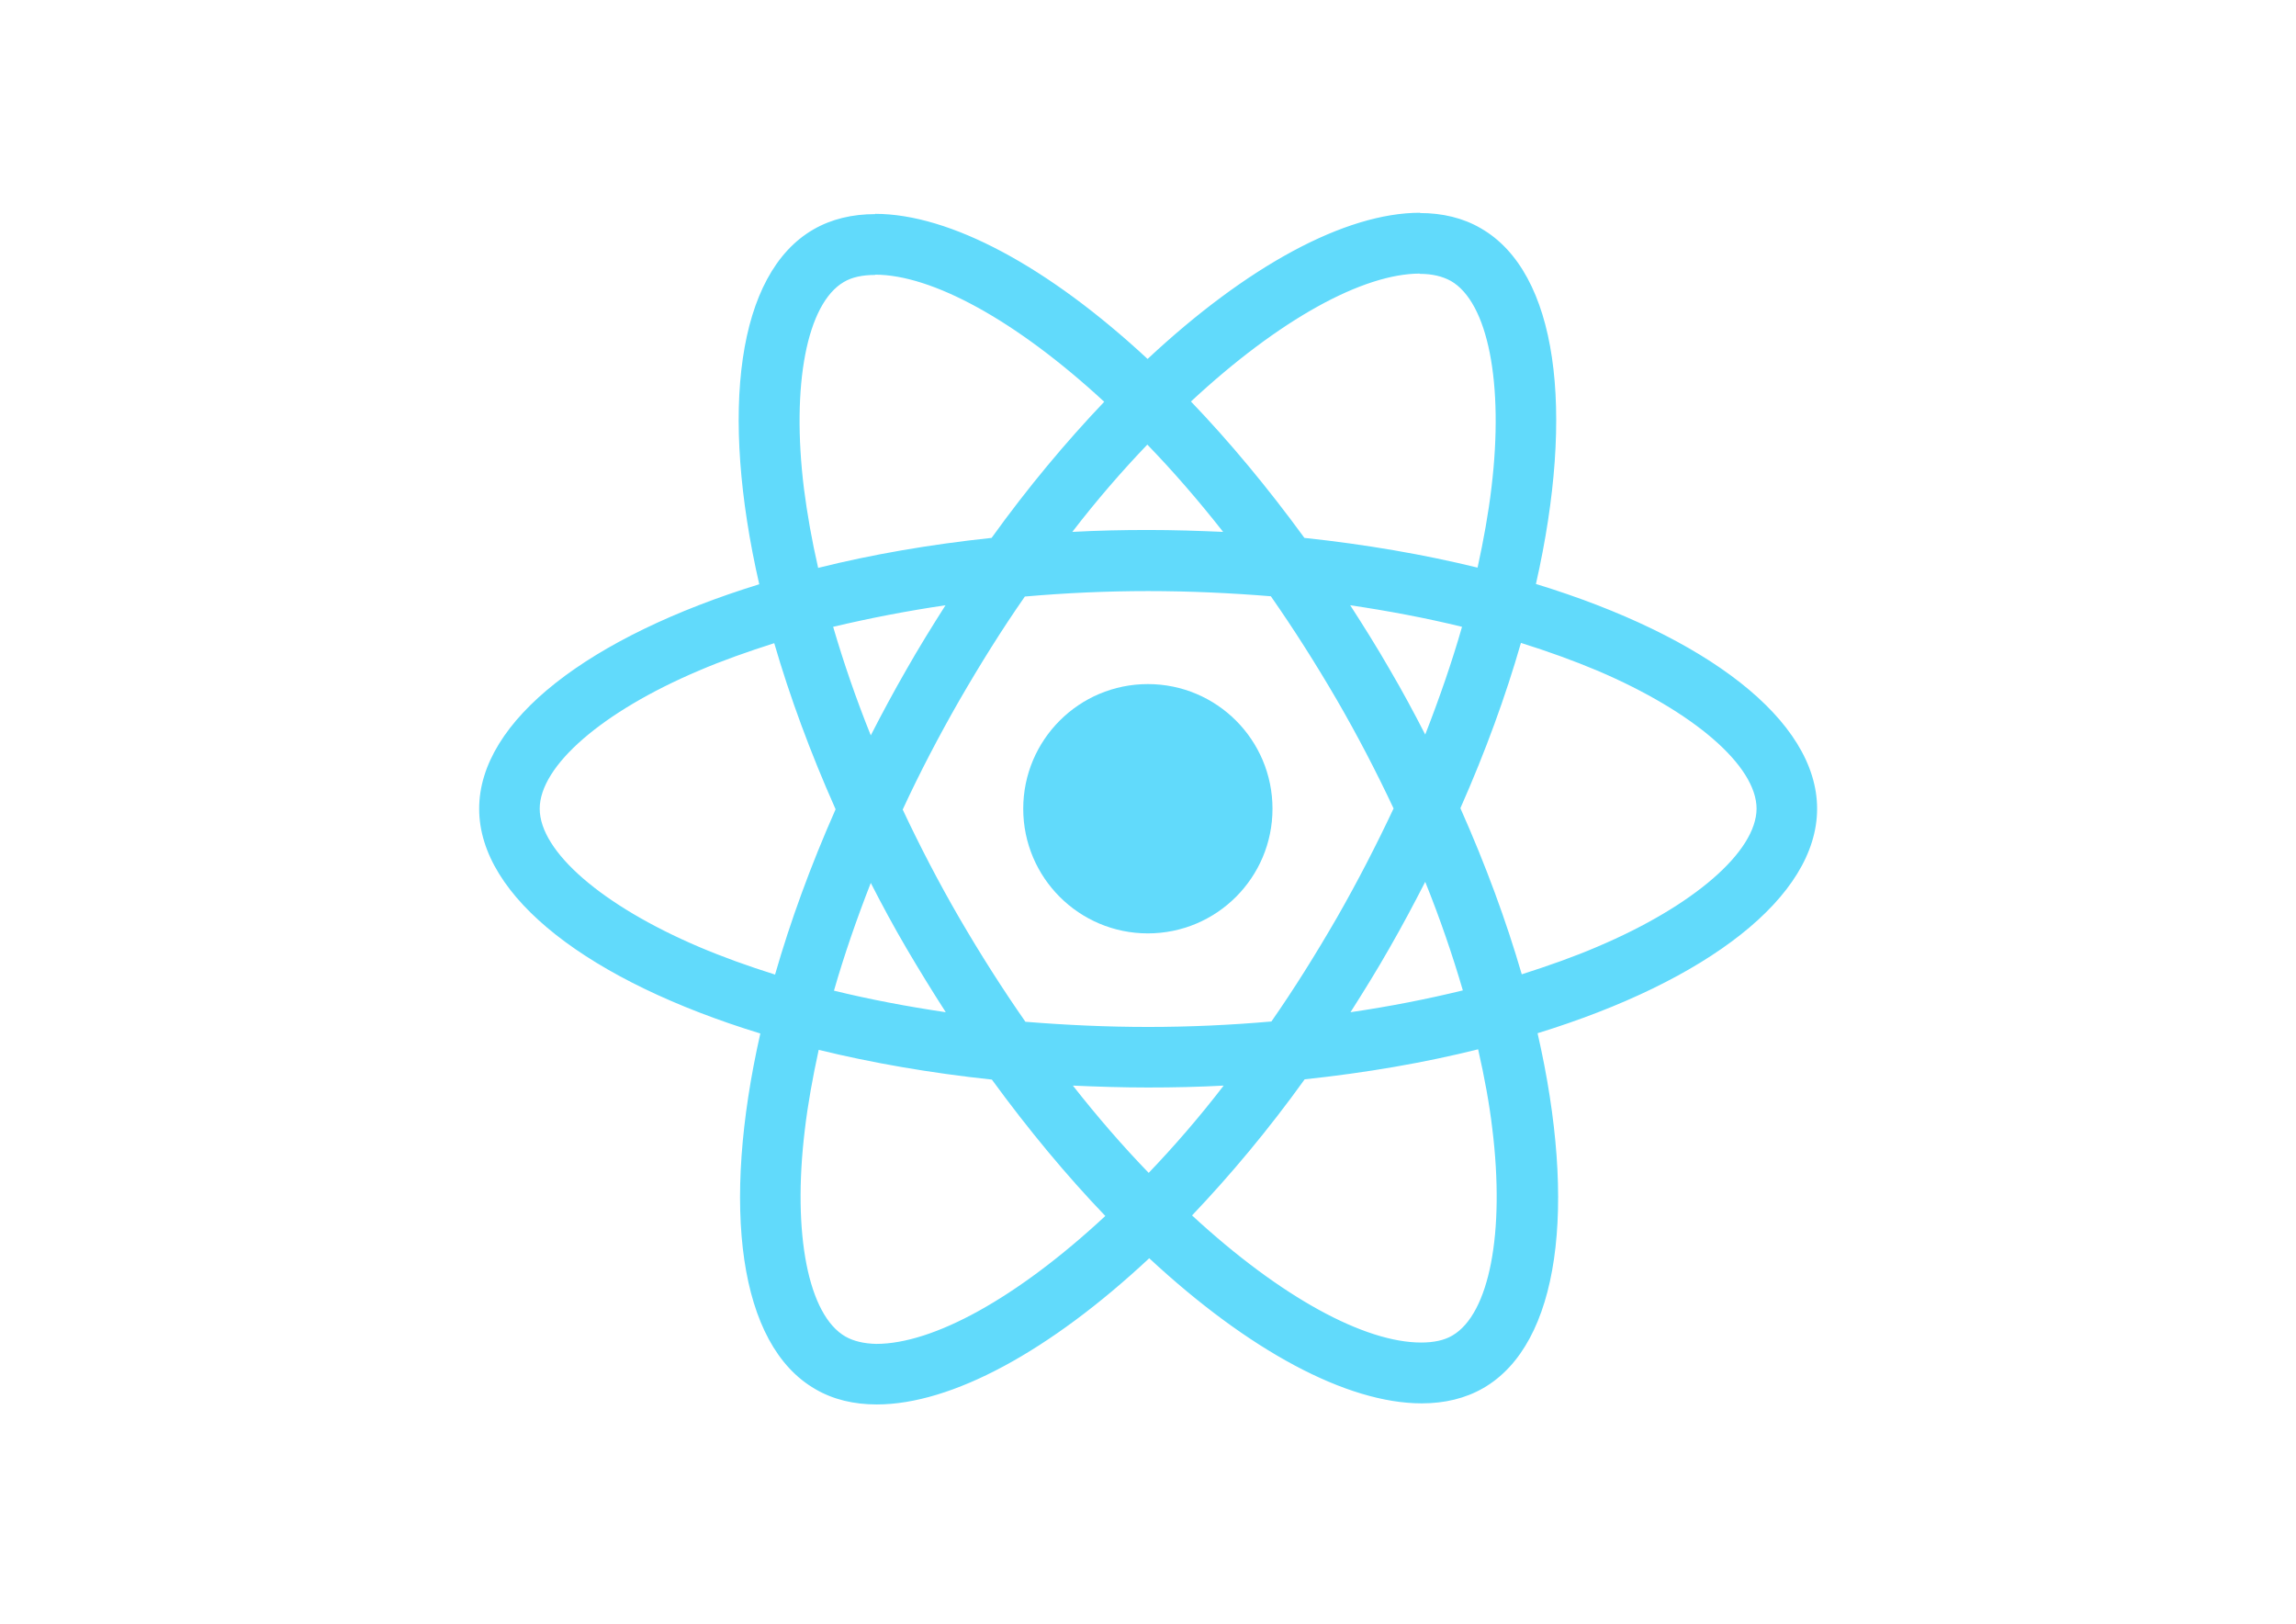
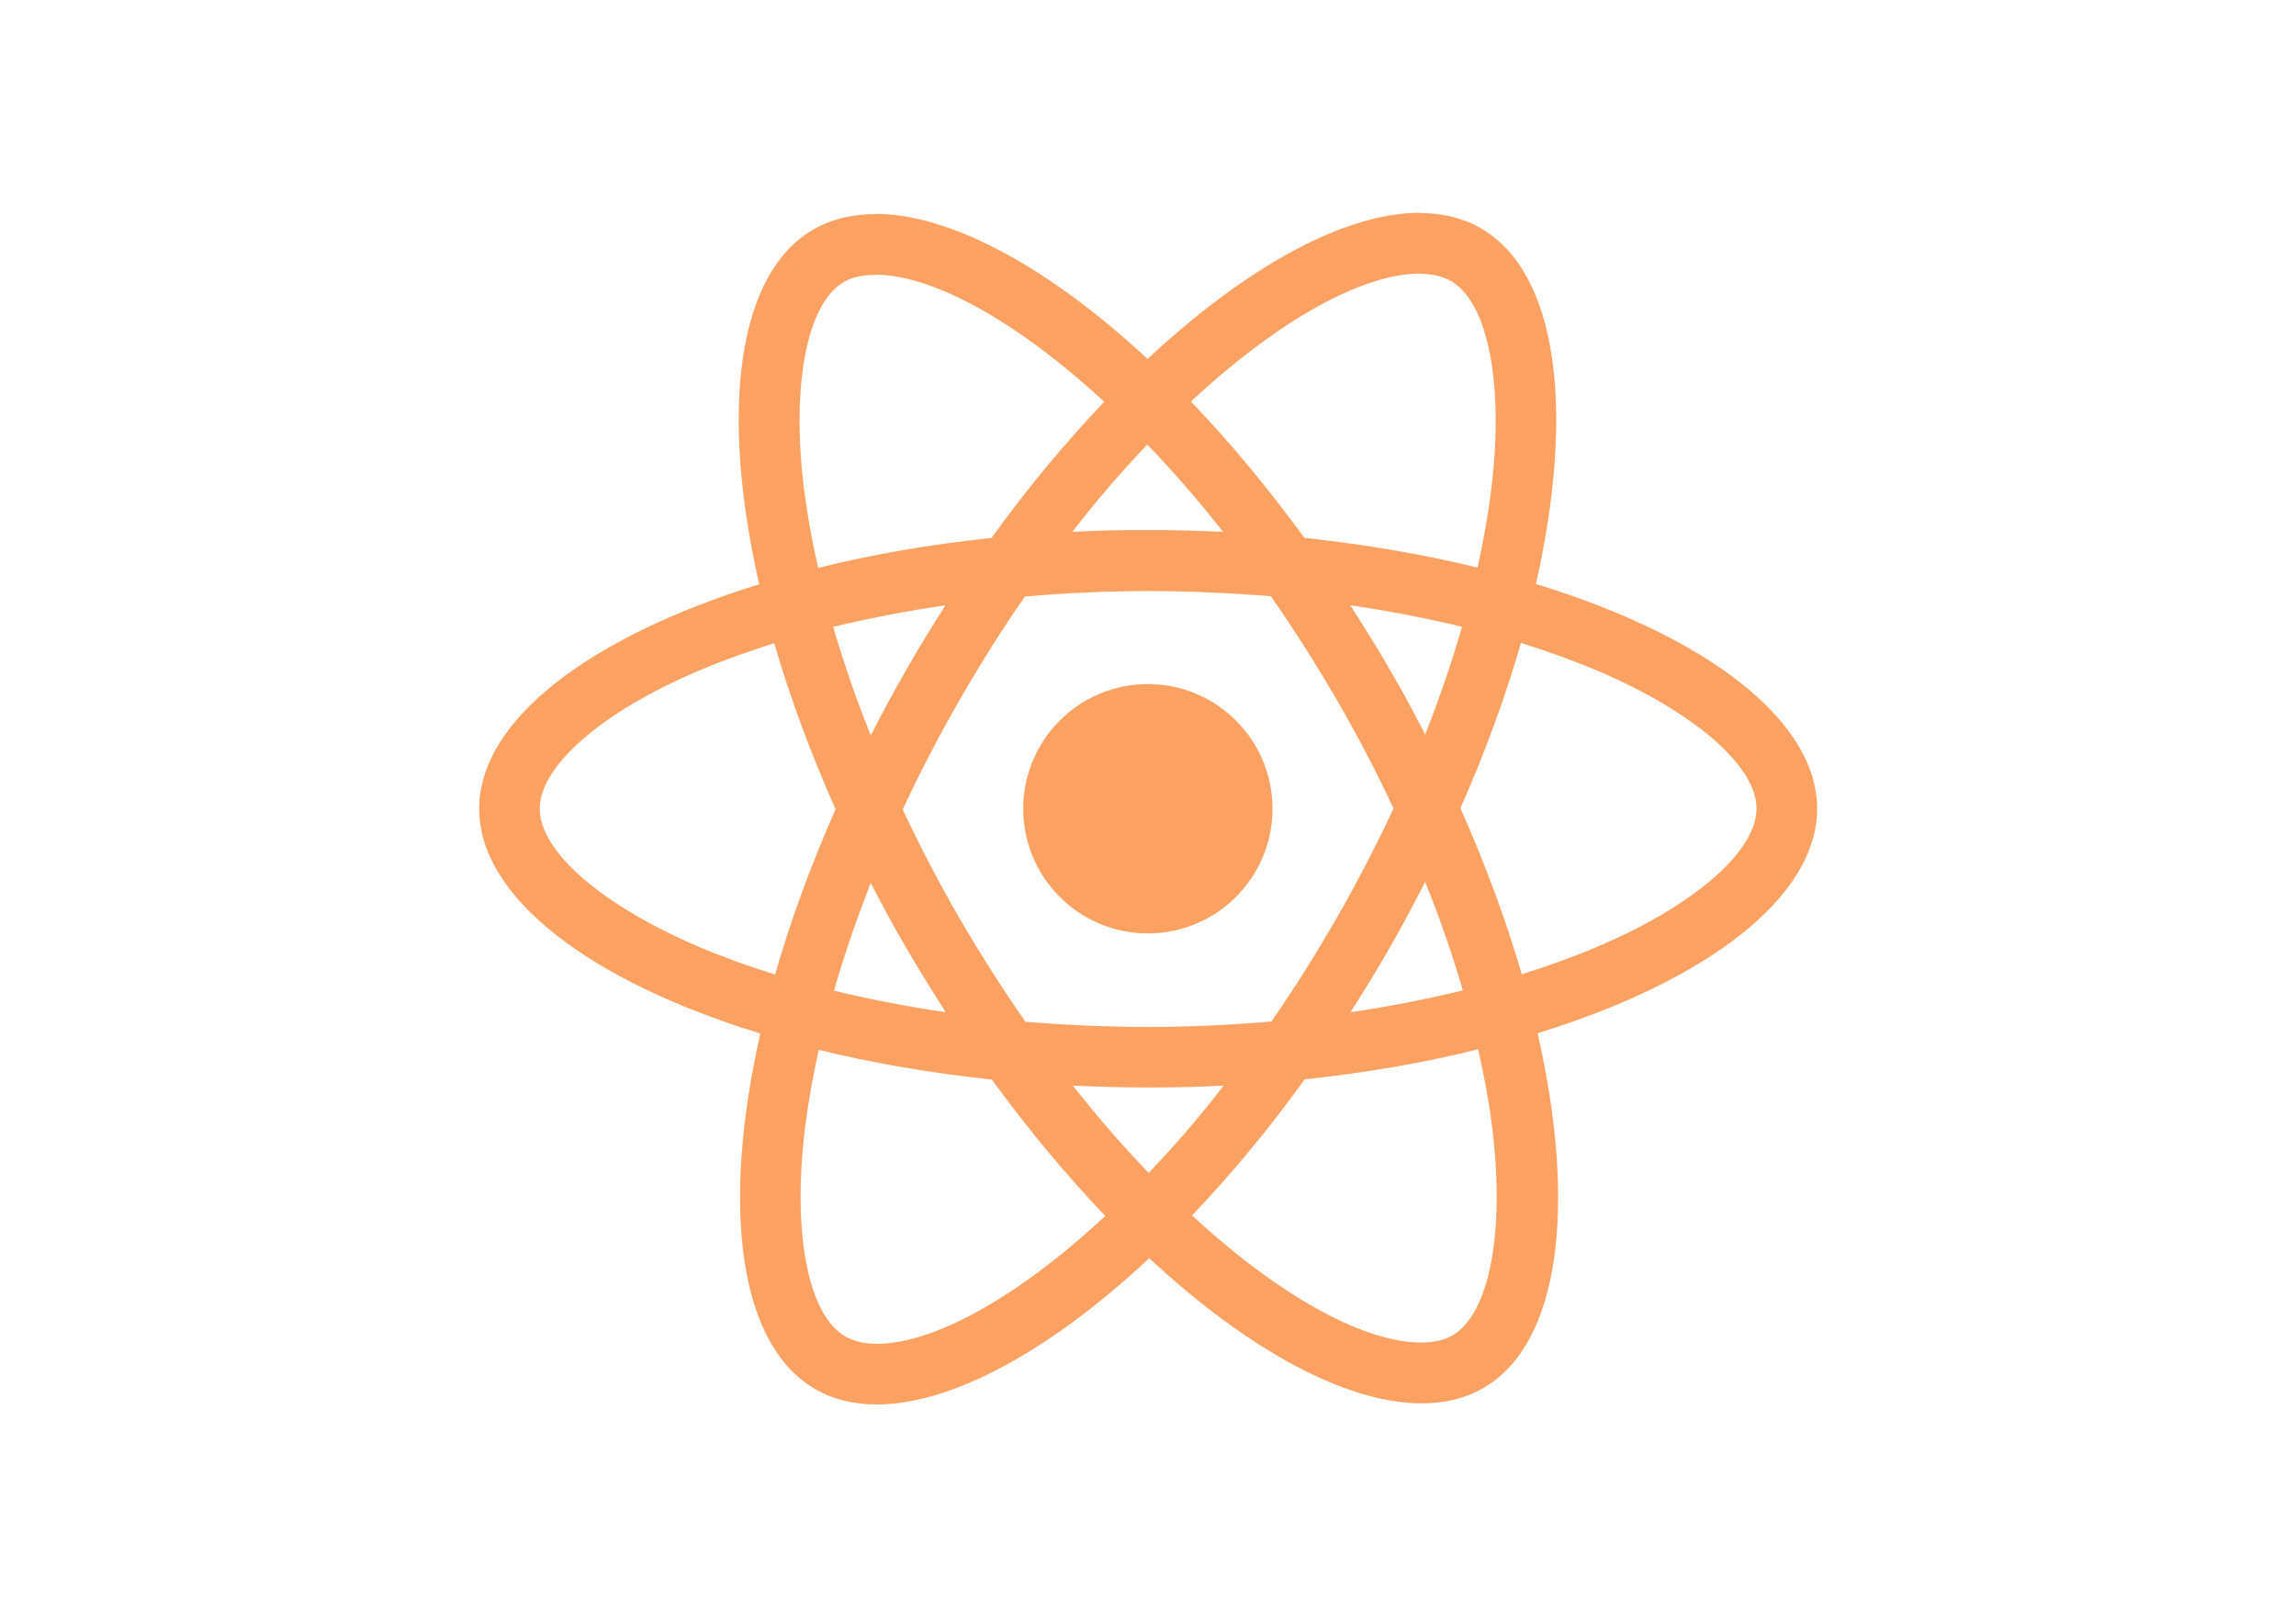
<svg xmlns="http://www.w3.org/2000/svg" viewBox="0 0 841.9 595.3">
-   <g fill="#61DAFB">
+   <g fill="#fba161">
    <path d="M666.3 296.5c0-32.5-40.7-63.3-103.1-82.4 14.4-63.6 8-114.2-20.2-130.4-6.5-3.8-14.1-5.6-22.4-5.6v22.3c4.6 0 8.3.9 11.4 2.6 13.6 7.8 19.5 37.5 14.9 75.7-1.1 9.4-2.9 19.3-5.1 29.4-19.6-4.8-41-8.5-63.5-10.9-13.5-18.5-27.5-35.3-41.6-50 32.6-30.3 63.2-46.9 84-46.9V78c-27.5 0-63.5 19.6-99.9 53.6-36.4-33.8-72.4-53.2-99.9-53.2v22.3c20.7 0 51.4 16.5 84 46.6-14 14.7-28 31.4-41.3 49.9-22.6 2.4-44 6.1-63.6 11-2.3-10-4-19.7-5.2-29-4.7-38.2 1.1-67.9 14.6-75.8 3-1.8 6.9-2.6 11.5-2.6V78.5c-8.4 0-16 1.8-22.6 5.6-28.1 16.2-34.4 66.7-19.9 130.1-62.2 19.2-102.7 49.9-102.7 82.3 0 32.5 40.7 63.3 103.1 82.4-14.4 63.6-8 114.2 20.2 130.4 6.5 3.8 14.1 5.6 22.5 5.6 27.5 0 63.5-19.6 99.9-53.6 36.4 33.8 72.4 53.2 99.9 53.2 8.4 0 16-1.8 22.6-5.6 28.1-16.2 34.4-66.7 19.9-130.1 62-19.1 102.5-49.9 102.5-82.3zm-130.2-66.7c-3.7 12.9-8.3 26.2-13.5 39.5-4.1-8-8.4-16-13.1-24-4.6-8-9.5-15.8-14.4-23.4 14.2 2.1 27.9 4.7 41 7.9zm-45.8 106.5c-7.8 13.5-15.8 26.3-24.1 38.2-14.9 1.3-30 2-45.2 2-15.1 0-30.2-.7-45-1.9-8.3-11.9-16.4-24.6-24.2-38-7.6-13.1-14.5-26.4-20.8-39.8 6.2-13.4 13.2-26.8 20.7-39.9 7.8-13.5 15.8-26.3 24.1-38.2 14.9-1.3 30-2 45.2-2 15.1 0 30.2.7 45 1.9 8.3 11.9 16.4 24.6 24.2 38 7.6 13.1 14.5 26.4 20.8 39.8-6.3 13.4-13.2 26.8-20.7 39.9zm32.3-13c5.4 13.4 10 26.8 13.8 39.8-13.1 3.2-26.9 5.9-41.2 8 4.9-7.7 9.8-15.6 14.4-23.7 4.6-8 8.9-16.1 13-24.1zM421.2 430c-9.3-9.6-18.6-20.3-27.8-32 9 .4 18.2.7 27.5.7 9.4 0 18.7-.2 27.8-.7-9 11.7-18.3 22.4-27.5 32zm-74.4-58.9c-14.2-2.1-27.9-4.7-41-7.9 3.7-12.9 8.3-26.2 13.5-39.5 4.1 8 8.4 16 13.1 24 4.7 8 9.5 15.8 14.4 23.4zM420.7 163c9.3 9.6 18.6 20.3 27.8 32-9-.4-18.2-.7-27.5-.7-9.4 0-18.7.2-27.8.7 9-11.7 18.3-22.4 27.5-32zm-74 58.9c-4.9 7.7-9.8 15.6-14.4 23.7-4.6 8-8.9 16-13 24-5.4-13.4-10-26.8-13.8-39.8 13.1-3.1 26.9-5.8 41.2-7.9zm-90.5 125.2c-35.4-15.1-58.3-34.9-58.3-50.6 0-15.7 22.9-35.6 58.3-50.6 8.6-3.7 18-7 27.7-10.1 5.7 19.6 13.2 40 22.5 60.9-9.2 20.8-16.6 41.1-22.2 60.6-9.9-3.1-19.3-6.5-28-10.2zM310 490c-13.6-7.8-19.5-37.5-14.9-75.7 1.1-9.4 2.9-19.3 5.1-29.4 19.6 4.8 41 8.5 63.5 10.9 13.5 18.5 27.5 35.3 41.6 50-32.6 30.3-63.2 46.9-84 46.9-4.5-.1-8.3-1-11.3-2.7zm237.2-76.2c4.7 38.2-1.1 67.9-14.6 75.8-3 1.8-6.9 2.6-11.5 2.6-20.7 0-51.4-16.5-84-46.6 14-14.7 28-31.4 41.3-49.9 22.6-2.4 44-6.1 63.6-11 2.3 10.1 4.1 19.8 5.2 29.1zm38.5-66.7c-8.6 3.7-18 7-27.7 10.1-5.7-19.6-13.2-40-22.5-60.9 9.2-20.8 16.6-41.1 22.2-60.6 9.9 3.1 19.3 6.5 28.1 10.2 35.4 15.1 58.3 34.9 58.3 50.6-.1 15.7-23 35.6-58.4 50.6zM320.8 78.4z" />
    <circle cx="420.9" cy="296.5" r="45.7" />
    <path d="M520.5 78.1z" />
  </g>
</svg>
